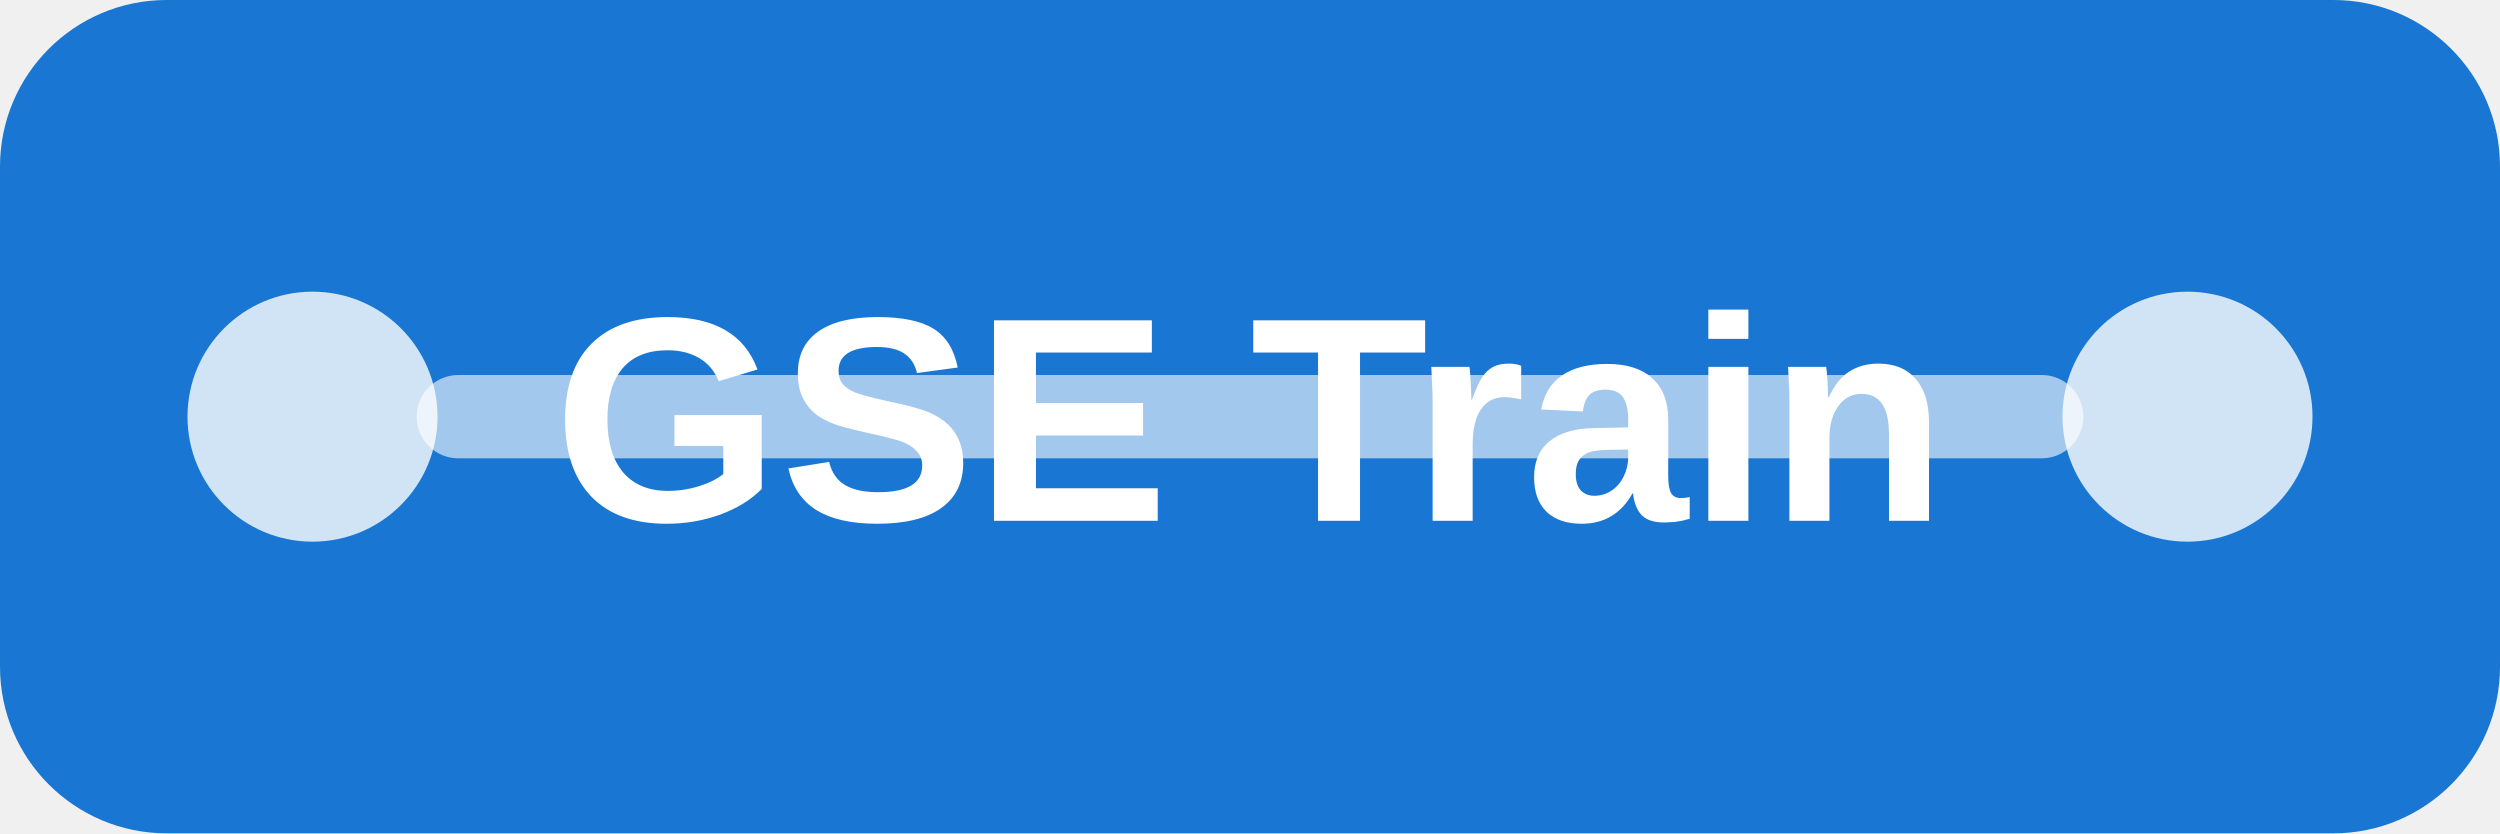
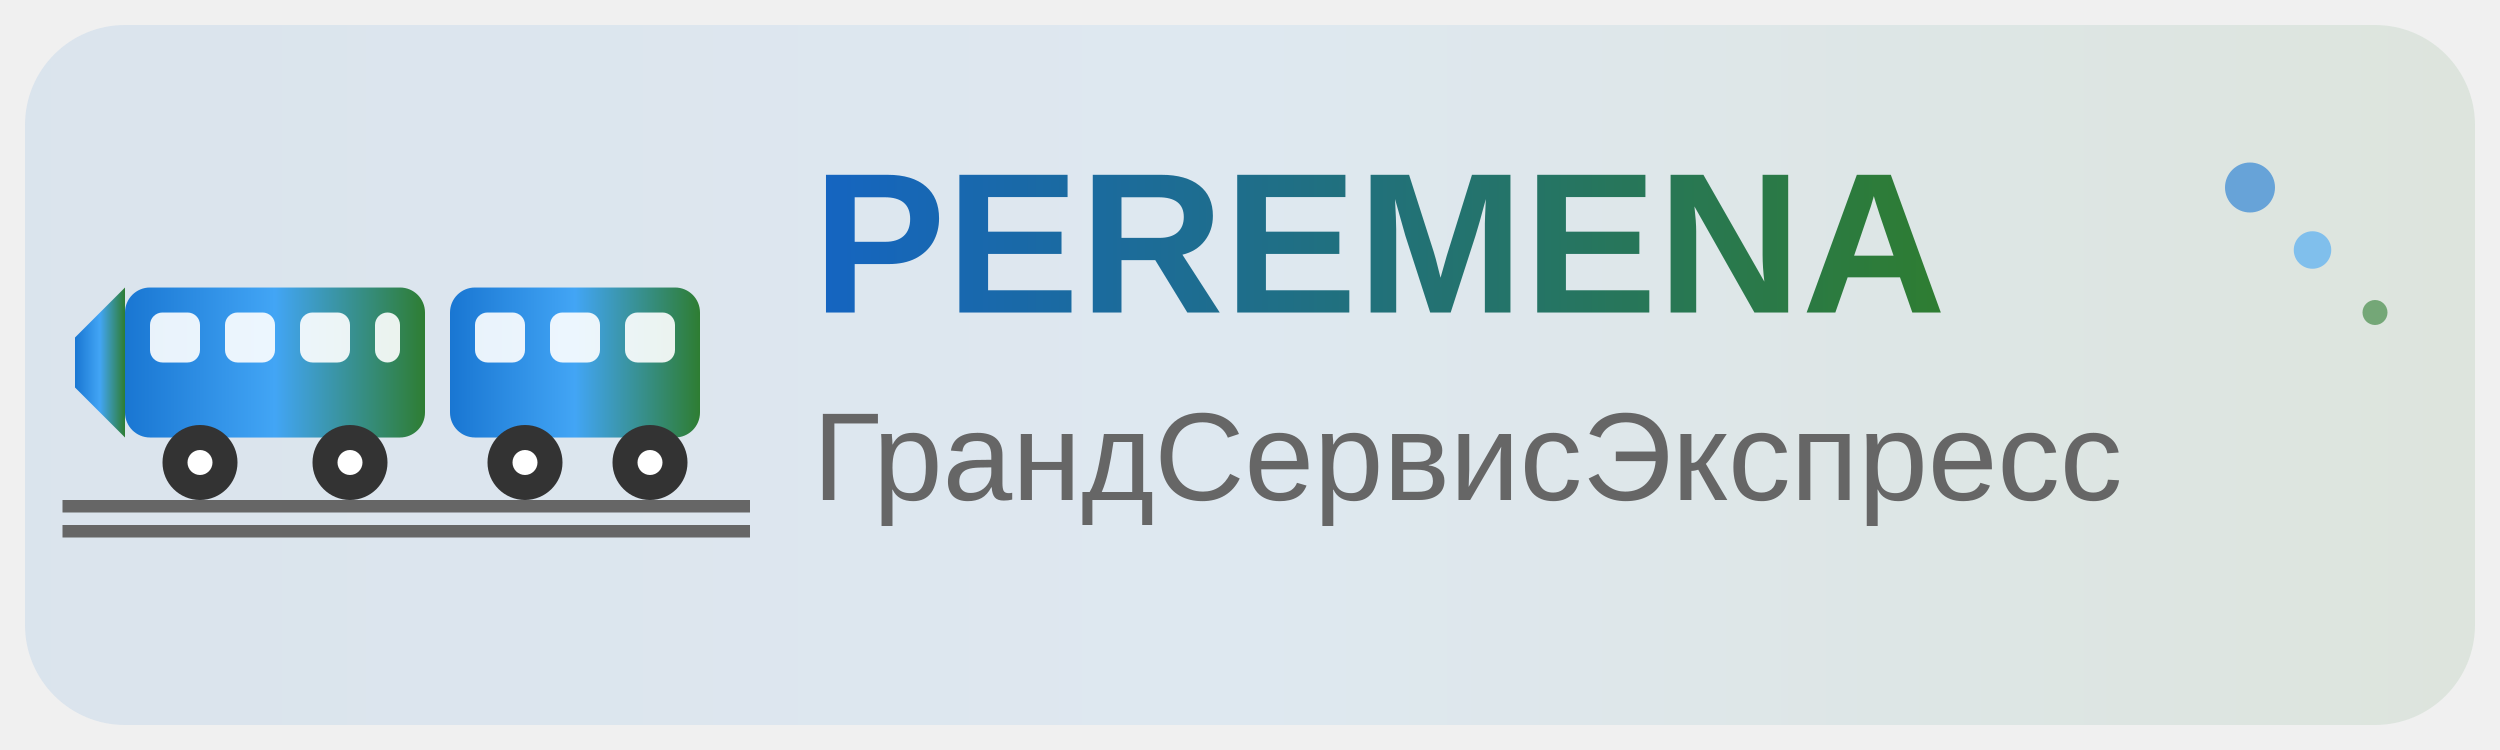
- <svg xmlns="http://www.w3.org/2000/svg" width="120" height="40" viewBox="0 0 120 40" fill="none">
-   <rect width="120" height="40" rx="8" fill="#1976d2" />
-   <text x="60" y="25" text-anchor="middle" fill="white" font-family="Arial, sans-serif" font-size="14" font-weight="bold">GSE Train</text>
-   <circle cx="15" cy="20" r="6" fill="#ffffff" opacity="0.8" />
-   <circle cx="105" cy="20" r="6" fill="#ffffff" opacity="0.8" />
-   <rect x="20" y="18" width="80" height="4" rx="2" fill="#ffffff" opacity="0.6" />
+ <svg xmlns="http://www.w3.org/2000/svg" width="200" height="60" viewBox="0 0 200 60">
+   <defs>
+     <linearGradient id="logoGradient" x1="0%" y1="0%" x2="100%" y2="0%">
+       <stop offset="0%" style="stop-color:#1976d2;stop-opacity:1" />
+       <stop offset="50%" style="stop-color:#42a5f5;stop-opacity:1" />
+       <stop offset="100%" style="stop-color:#2e7d32;stop-opacity:1" />
+     </linearGradient>
+     <linearGradient id="textGradient" x1="0%" y1="0%" x2="100%" y2="0%">
+       <stop offset="0%" style="stop-color:#1565c0;stop-opacity:1" />
+       <stop offset="100%" style="stop-color:#2e7d32;stop-opacity:1" />
+     </linearGradient>
+   </defs>
+   <rect x="2" y="2" width="196" height="56" rx="8" fill="url(#logoGradient)" opacity="0.1" />
+   <g transform="translate(10, 15)">
+     <rect x="0" y="8" width="24" height="12" rx="2" fill="url(#logoGradient)" />
+     <rect x="26" y="8" width="20" height="12" rx="2" fill="url(#logoGradient)" />
+     <rect x="2" y="10" width="4" height="4" rx="1" fill="white" opacity="0.9" />
+     <rect x="8" y="10" width="4" height="4" rx="1" fill="white" opacity="0.9" />
+     <rect x="14" y="10" width="4" height="4" rx="1" fill="white" opacity="0.9" />
+     <rect x="20" y="10" width="2" height="4" rx="1" fill="white" opacity="0.9" />
+     <rect x="28" y="10" width="4" height="4" rx="1" fill="white" opacity="0.9" />
+     <rect x="34" y="10" width="4" height="4" rx="1" fill="white" opacity="0.9" />
+     <rect x="40" y="10" width="4" height="4" rx="1" fill="white" opacity="0.9" />
+     <circle cx="6" cy="22" r="3" fill="#333" />
+     <circle cx="18" cy="22" r="3" fill="#333" />
+     <circle cx="32" cy="22" r="3" fill="#333" />
+     <circle cx="42" cy="22" r="3" fill="#333" />
+     <circle cx="6" cy="22" r="1" fill="white" />
+     <circle cx="18" cy="22" r="1" fill="white" />
+     <circle cx="32" cy="22" r="1" fill="white" />
+     <circle cx="42" cy="22" r="1" fill="white" />
+     <path d="M 0 8 L -4 12 L -4 16 L 0 20 Z" fill="url(#logoGradient)" />
+     <rect x="-5" y="25" width="55" height="1" fill="#666" />
+     <rect x="-5" y="27" width="55" height="1" fill="#666" />
+   </g>
+   <text x="65" y="25" font-family="Arial, sans-serif" font-size="16" font-weight="bold" fill="url(#textGradient)">
+     PEREMENA
+   </text>
+   <text x="65" y="40" font-family="Arial, sans-serif" font-size="10" fill="#666">
+     ГрандСервисЭкспресс
+   </text>
+   <circle cx="180" cy="15" r="2" fill="#1976d2" opacity="0.6" />
+   <circle cx="185" cy="20" r="1.5" fill="#42a5f5" opacity="0.6" />
+   <circle cx="190" cy="25" r="1" fill="#2e7d32" opacity="0.6" />
</svg>
